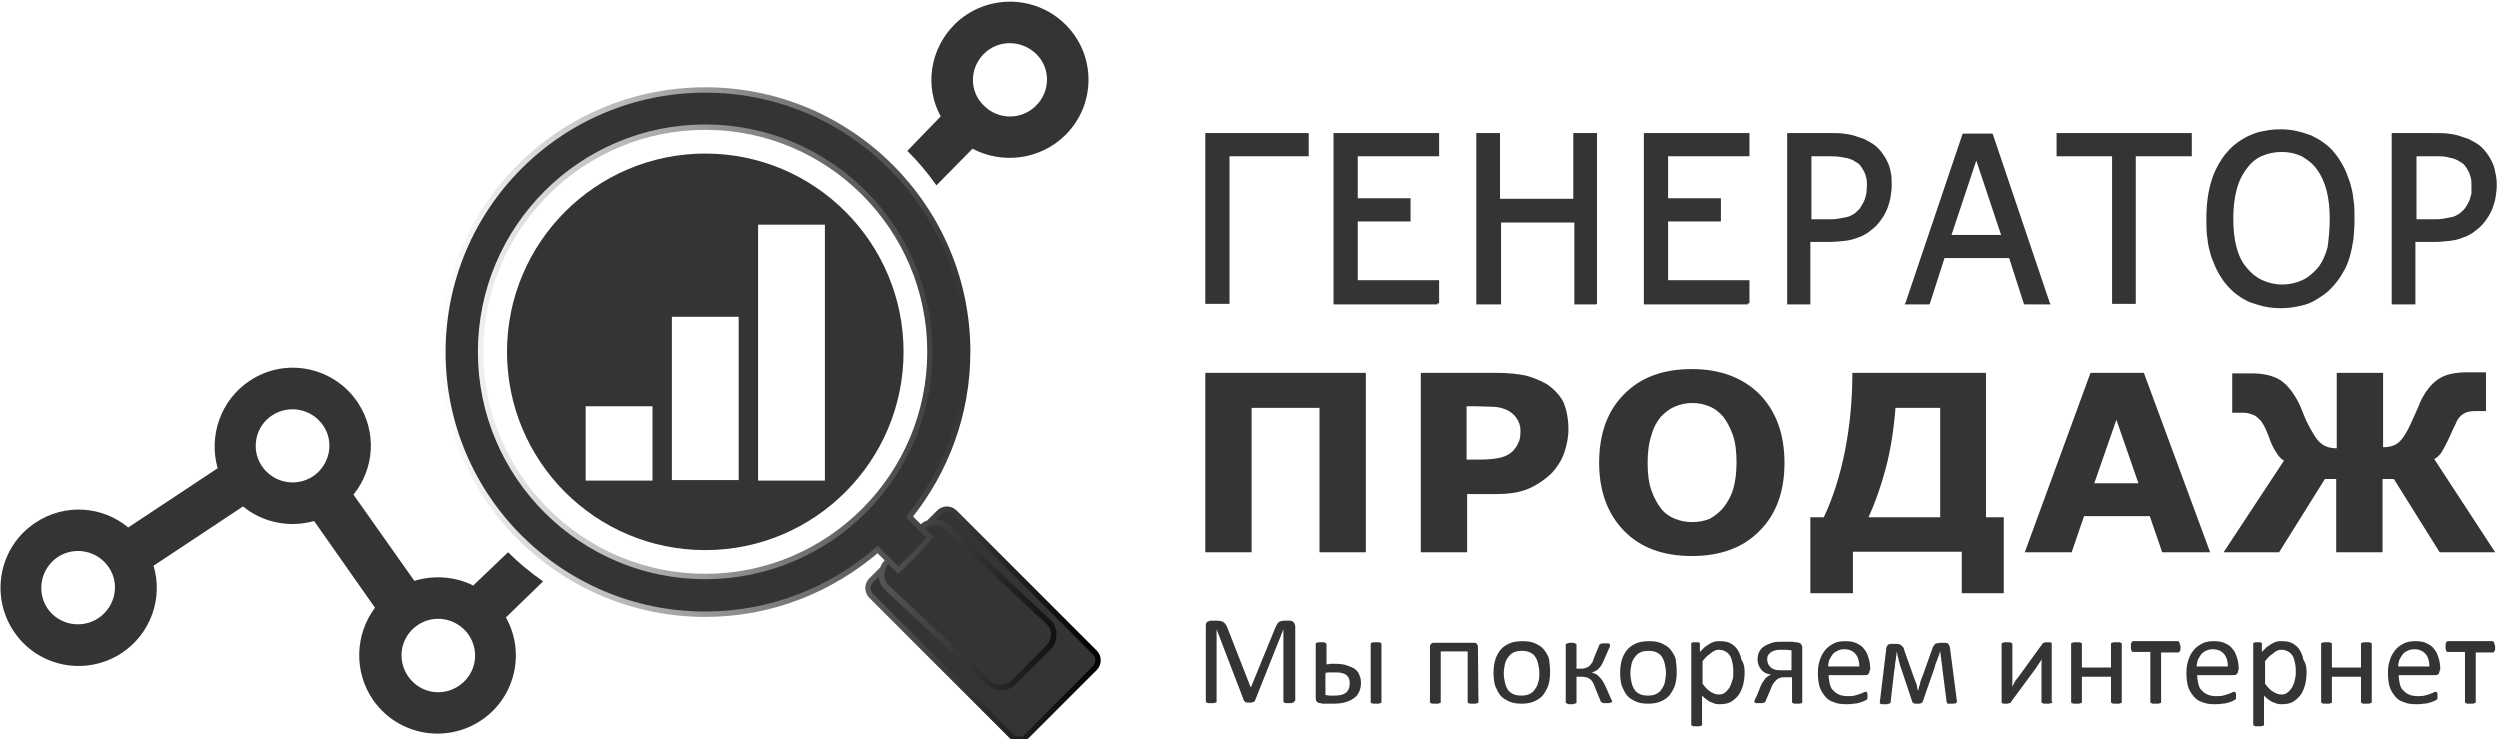
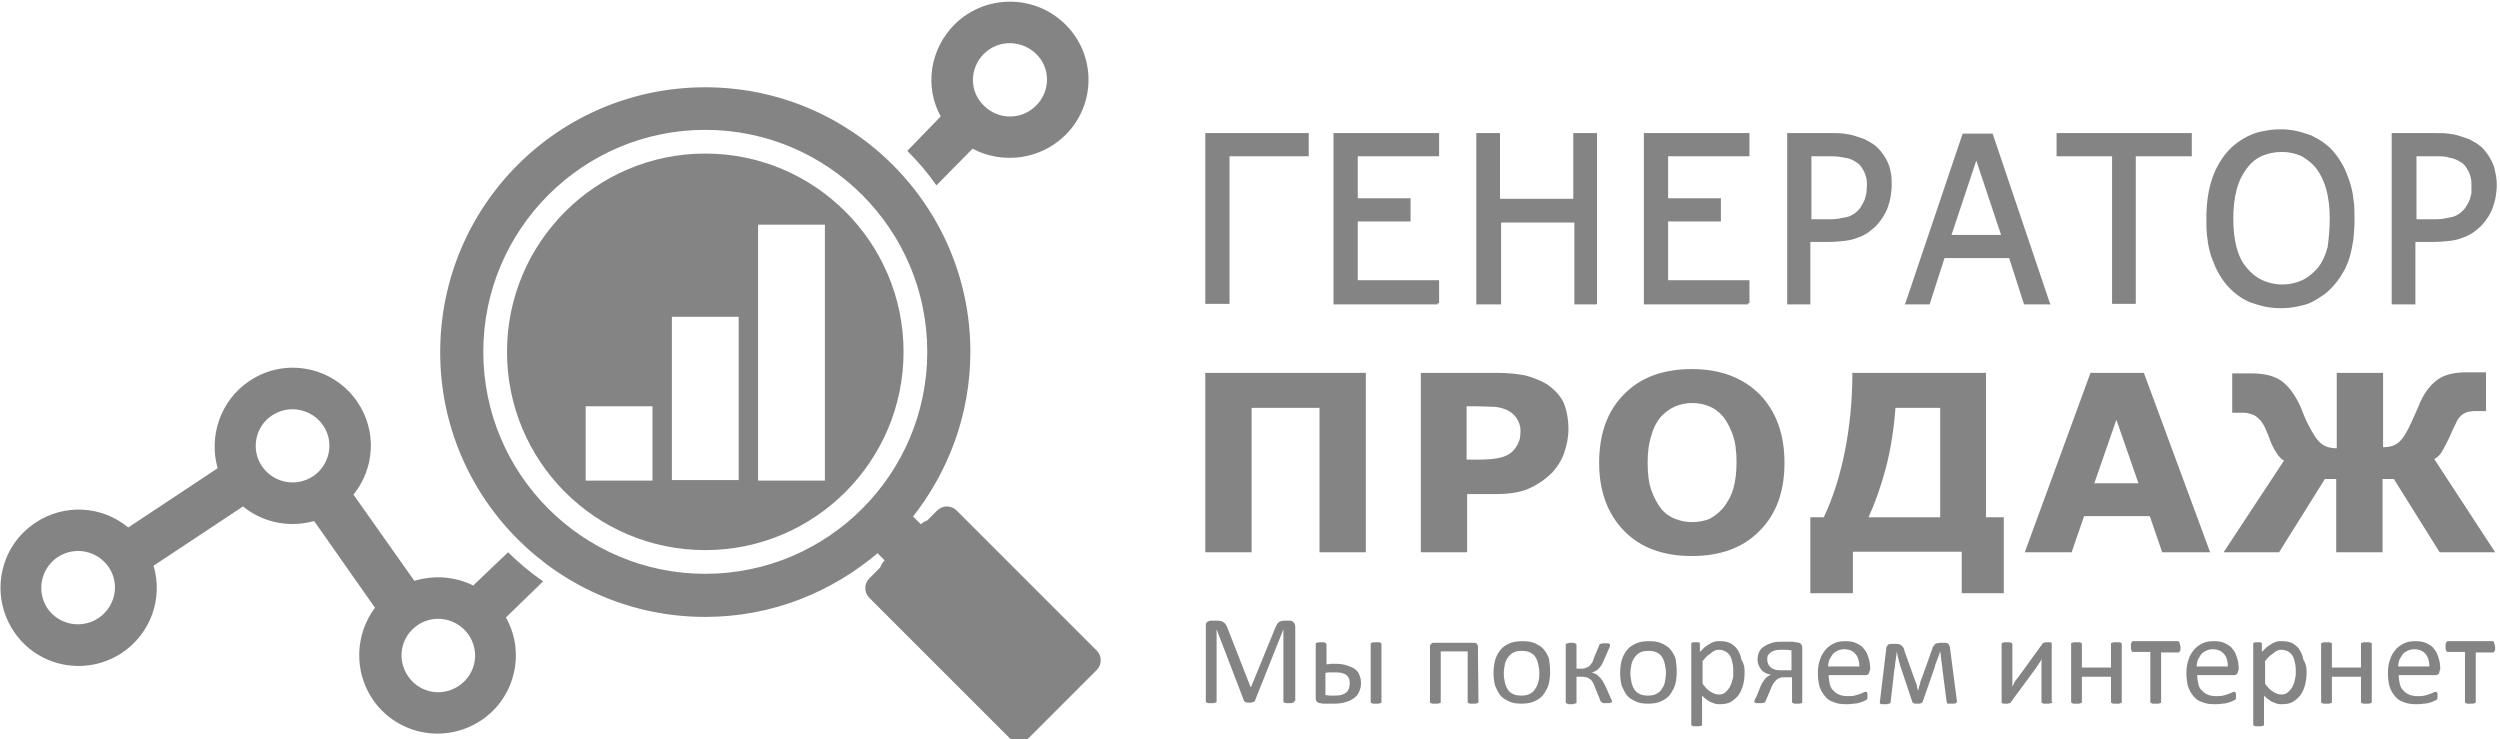
<svg xmlns="http://www.w3.org/2000/svg" version="1.1" id="Layer_1" x="0px" y="0px" viewBox="0 0 464 137" style="enable-background:new 0 0 464 137;" xml:space="preserve">
  <style type="text/css">
- 	.st0{fill:#353434;}
- 	.st1{fill:#353434;stroke:url(#SVGID_1_);stroke-miterlimit:10;}
+ 	.st0{fill:#848484;}
+ 	.st1{fill:#848484;stroke:#848484;stroke-miterlimit:10;}
</style>
  <g>
    <path class="st0" d="M182.6,10c-2.7,2.7-2.7,7,0,9.6c2.7,2.7,7,2.7,9.7,0s2.7-7,0-9.6S185.3,7.3,182.6,10L182.6,10z M177.2,4.5   c5.7-5.6,14.9-5.6,20.6,0.1c5.7,5.7,5.6,14.9-0.1,20.5c-4.7,4.6-11.7,5.4-17.2,2.5l-6.7,6.8c-1.6-2.3-3.4-4.4-5.4-6.4l6.2-6.4   C171.6,16.2,172.5,9.2,177.2,4.5L177.2,4.5z M66.4,74.7c3.6,5.4,3.1,12.3-0.8,17.1l11.3,16c3.7-1.1,7.6-0.8,11,0.9v-0.1l6.4-6.1   c2,2,4.2,3.8,6.5,5.4l-6.9,6.7c3.6,6.4,1.8,14.6-4.3,18.9c-6.6,4.6-15.6,3.1-20.3-3.5c-3.7-5.3-3.4-12.3,0.3-17.2L58.3,96.7   C53.7,98,48.8,97,45.1,94l0,0l0,0l-16.6,11c1.8,6-0.5,12.6-5.9,16.2c-6.7,4.4-15.7,2.6-20.1-4.1S-0.1,101.4,6.6,97   c5.4-3.6,12.4-3.1,17.2,0.9l16.6-11c-1.7-5.9,0.5-12.6,5.9-16.2C53,66.2,62,68.1,66.4,74.7L66.4,74.7z M18.3,114.7   c3.1-2.1,4-6.3,1.9-9.4s-6.3-4-9.5-1.9c-3.1,2.1-4,6.3-1.9,9.5C10.9,116,15.2,116.8,18.3,114.7L18.3,114.7z M48.6,86.5   c2.1,3.1,6.3,4,9.5,1.9c3.1-2.1,4-6.3,1.9-9.4s-6.3-4-9.5-1.9C47.4,79.1,46.5,83.4,48.6,86.5L48.6,86.5z M77.4,116.1   c-3.1,2.2-3.8,6.4-1.6,9.5c2.2,3.1,6.4,3.8,9.5,1.6s3.8-6.4,1.6-9.5C84.7,114.7,80.5,113.9,77.4,116.1L77.4,116.1z" />
-     <linearGradient id="SVGID_1_" gradientUnits="userSpaceOnUse" x1="81.7" y1="76.95" x2="204.3" y2="76.95">
-       <stop offset="0" style="stop-color:#FFFFFF" />
-       <stop offset="1" style="stop-color:#000000" />
-     </linearGradient>
    <path class="st1" d="M172.6,65.3c0-23-18.7-41.7-41.7-41.7S89.2,42.3,89.2,65.3s18.7,41.7,41.7,41.7S172.6,88.3,172.6,65.3   L172.6,65.3z M130.9,16.7c26.9,0,48.7,21.8,48.7,48.6c0,11.6-4.1,22.2-10.8,30.6l3.8,3.8c-1.8,2.2-3.8,4.2-5.9,6.1l-3.8-3.8   c-8.6,7.4-19.7,12-32,12c-26.9,0-48.7-21.8-48.7-48.6C82.2,38.4,104,16.7,130.9,16.7L130.9,16.7z M188.1,126.6l6.5-6.5   c1.3-1.3,1.3-3.5,0-4.7l-18.8-17.6c-1.3-1.2-3.4-1.3-4.7,0l-0.2,0.2l1.7,1.7c-1.8,2.2-3.8,4.2-5.9,6.1l-1.8-1.8l-0.3,0.3   c-1.3,1.3-1.3,3.5,0,4.7l18.8,17.6C184.8,127.9,186.8,127.9,188.1,126.6L188.1,126.6z M175.8,97.9l18.8,17.6c1.3,1.2,1.3,3.4,0,4.7   l-6.5,6.5c-1.3,1.3-3.4,1.2-4.7,0l-18.8-17.6c-1-0.9-1.2-2.3-0.8-3.5l-2.1,2.1c-0.8,0.8-0.8,2.1,0,2.9l26,26c0.8,0.8,2.1,0.8,2.9,0   l12.6-12.6c0.8-0.8,0.8-2.1,0-2.9l-26-26c-0.8-0.8-2.1-0.8-2.9,0l-2.1,2.1C173.4,96.7,174.8,96.9,175.8,97.9L175.8,97.9z" />
    <path class="st0" d="M130.9,102.1c20.3,0,36.8-16.5,36.8-36.8s-16.5-36.8-36.8-36.8S94.1,45,94.1,65.3S110.5,102.1,130.9,102.1   L130.9,102.1z M124.7,58.8h12.4v30.3h-12.4L124.7,58.8L124.7,58.8z M140.7,41.7h12.4v47.5h-12.4V41.7L140.7,41.7z M108.7,75.4h12.4   v13.8h-12.4V75.4L108.7,75.4z" />
    <path class="st0" d="M240.2,130.1c0,0.1,0,0.1,0,0.2c0,0-0.1,0.1-0.2,0.1c-0.1,0-0.2,0.1-0.3,0.1s-0.3,0-0.5,0s-0.3,0-0.5,0   c-0.1,0-0.2,0-0.3-0.1c-0.1,0-0.1-0.1-0.2-0.1c0,0,0-0.1,0-0.2v-13.3l0,0l-5.3,13.3c0,0.1-0.1,0.1-0.1,0.1s-0.1,0.1-0.2,0.1   c-0.1,0-0.2,0-0.3,0.1c-0.1,0-0.2,0-0.4,0s-0.3,0-0.4,0c-0.1,0-0.2,0-0.3-0.1c-0.1,0-0.1-0.1-0.2-0.1l-0.1-0.1l-5.1-13.3l0,0v13.3   c0,0.1,0,0.1,0,0.2c0,0-0.1,0.1-0.2,0.1c-0.1,0-0.2,0.1-0.3,0.1s-0.3,0-0.5,0s-0.4,0-0.5,0s-0.2,0-0.3-0.1c-0.1,0-0.1-0.1-0.2-0.1   c0,0,0-0.1,0-0.2v-14c0-0.3,0.1-0.6,0.3-0.7s0.4-0.2,0.6-0.2h1.2c0.3,0,0.5,0,0.7,0.1c0.2,0,0.4,0.1,0.5,0.2s0.3,0.2,0.4,0.4   c0.1,0.2,0.2,0.3,0.3,0.6l4.3,11h0.1l4.5-11c0.1-0.2,0.2-0.4,0.3-0.6s0.2-0.3,0.3-0.4s0.3-0.2,0.4-0.2c0.2,0,0.3-0.1,0.5-0.1h1.3   c0.1,0,0.2,0,0.3,0.1c0.1,0,0.2,0.1,0.3,0.2s0.1,0.2,0.2,0.3c0,0.1,0.1,0.3,0.1,0.4v13.9H240.2z M256.4,130.2c0,0.1,0,0.1,0,0.2   c0,0-0.1,0.1-0.2,0.1s-0.2,0.1-0.3,0.1s-0.3,0-0.5,0s-0.3,0-0.5,0c-0.1,0-0.2,0-0.3-0.1c-0.1,0-0.1-0.1-0.2-0.1c0,0,0-0.1,0-0.2   v-10.6c0-0.1,0-0.1,0-0.2c0,0,0.1-0.1,0.2-0.1c0.1,0,0.2-0.1,0.3-0.1s0.3,0,0.5,0s0.4,0,0.5,0s0.2,0,0.3,0.1c0.1,0,0.1,0.1,0.2,0.1   c0,0,0,0.1,0,0.2V130.2L256.4,130.2z M246,123.3c0.3,0,0.6,0,0.9-0.1c0.3,0,0.6,0,1,0c0.8,0,1.5,0.1,2.1,0.3   c0.6,0.2,1.1,0.4,1.5,0.7c0.4,0.3,0.7,0.7,0.8,1.1c0.2,0.4,0.3,0.9,0.3,1.5c0,0.5-0.1,1-0.3,1.5s-0.5,0.9-0.9,1.2s-0.9,0.6-1.6,0.8   c-0.6,0.2-1.4,0.3-2.3,0.3c-0.2,0-0.4,0-0.6,0c-0.2,0-0.4,0-0.6,0c-0.2,0-0.4,0-0.6,0c-0.2,0-0.4,0-0.6-0.1c-0.3,0-0.6-0.1-0.7-0.3   c-0.2-0.2-0.2-0.4-0.2-0.8v-9.8c0-0.1,0-0.1,0-0.2c0,0,0.1-0.1,0.2-0.1c0.1,0,0.2-0.1,0.3-0.1s0.3,0,0.5,0c0.4,0,0.6,0,0.8,0.1   c0.1,0.1,0.2,0.2,0.2,0.3v3.7C246.2,123.3,246,123.3,246,123.3z M250.5,126.9c0-0.3,0-0.6-0.1-0.9s-0.3-0.5-0.5-0.7   s-0.5-0.3-0.9-0.4s-0.8-0.1-1.3-0.1c-0.3,0-0.6,0-0.9,0c-0.3,0-0.5,0-0.8,0.1v4.1c0.3,0,0.5,0.1,0.8,0.1s0.6,0,1,0   c1,0,1.6-0.2,2.1-0.6C250.3,128.1,250.5,127.6,250.5,126.9L250.5,126.9z M274.4,130.2c0,0.1,0,0.1,0,0.2c0,0-0.1,0.1-0.2,0.1   s-0.2,0.1-0.3,0.1c-0.1,0-0.3,0-0.5,0s-0.4,0-0.5,0s-0.2,0-0.3-0.1c-0.1,0-0.1-0.1-0.2-0.1c0,0,0-0.1,0-0.2v-9.3h-5v9.3   c0,0.1,0,0.1,0,0.2c0,0-0.1,0.1-0.2,0.1s-0.2,0.1-0.3,0.1c-0.1,0-0.3,0-0.5,0s-0.3,0-0.5,0c-0.1,0-0.2,0-0.3-0.1   c-0.1,0-0.1-0.1-0.2-0.1c0,0,0-0.1,0-0.2V120c0-0.2,0.1-0.4,0.2-0.5s0.3-0.2,0.4-0.2h7.7c0.2,0,0.3,0.1,0.4,0.2s0.2,0.3,0.2,0.5   L274.4,130.2L274.4,130.2z M287.7,124.7c0,0.9-0.1,1.7-0.3,2.4c-0.2,0.7-0.6,1.3-1,1.9c-0.4,0.5-1,0.9-1.7,1.2s-1.5,0.4-2.3,0.4   c-0.9,0-1.6-0.1-2.3-0.4c-0.6-0.3-1.2-0.6-1.6-1.1s-0.7-1.1-1-1.8c-0.2-0.7-0.3-1.5-0.3-2.4s0.1-1.7,0.3-2.4c0.2-0.7,0.6-1.4,1-1.9   s1-0.9,1.7-1.2c0.7-0.3,1.5-0.4,2.4-0.4s1.6,0.1,2.3,0.4c0.6,0.3,1.2,0.6,1.6,1.1s0.8,1.1,1,1.8   C287.6,123.1,287.7,123.8,287.7,124.7L287.7,124.7z M285.7,124.9c0-0.6-0.1-1.1-0.2-1.6s-0.3-1-0.5-1.3c-0.2-0.4-0.6-0.7-1-0.9   c-0.4-0.2-0.9-0.3-1.6-0.3c-0.6,0-1.1,0.1-1.5,0.3c-0.4,0.2-0.7,0.5-1,0.9s-0.5,0.8-0.6,1.3s-0.2,1.1-0.2,1.7s0.1,1.1,0.2,1.6   s0.3,1,0.5,1.3c0.2,0.4,0.6,0.7,1,0.9s0.9,0.3,1.6,0.3c0.6,0,1.1-0.1,1.5-0.3s0.8-0.5,1-0.9c0.3-0.4,0.5-0.8,0.6-1.3   C285.7,126,285.7,125.5,285.7,124.9L285.7,124.9z M299.2,130.2v0.1c0,0-0.1,0.1-0.2,0.1s-0.2,0-0.3,0.1c-0.1,0-0.3,0-0.5,0   s-0.4,0-0.5,0s-0.2,0-0.3-0.1c-0.1,0-0.1-0.1-0.2-0.1l-0.1-0.1l-1.1-2.7c-0.1-0.4-0.3-0.7-0.4-0.9c-0.2-0.3-0.3-0.5-0.6-0.6   c-0.2-0.2-0.4-0.3-0.7-0.3c-0.3-0.1-0.6-0.1-0.9-0.1h-0.8v4.8c0,0,0,0.1-0.1,0.1c0,0-0.1,0.1-0.2,0.1s-0.2,0-0.3,0.1   c-0.1,0-0.3,0-0.4,0c-0.2,0-0.3,0-0.4,0s-0.2,0-0.3-0.1c-0.1,0-0.1-0.1-0.2-0.1l-0.1-0.1v-10.8c0,0,0-0.1,0.1-0.1   c0,0,0.1-0.1,0.2-0.1s0.2,0,0.3-0.1c0.1,0,0.3,0,0.4,0c0.2,0,0.3,0,0.4,0s0.2,0,0.3,0.1c0.1,0,0.1,0.1,0.2,0.1l0.1,0.1v4.5h0.8   c0.3,0,0.6,0,0.8-0.1c0.2-0.1,0.5-0.2,0.7-0.3c0.2-0.2,0.4-0.4,0.5-0.6c0.2-0.2,0.3-0.5,0.4-0.9l1-2.4c0-0.1,0-0.1,0.1-0.2   c0,0,0.1-0.1,0.2-0.1s0.2-0.1,0.3-0.1c0.1,0,0.3,0,0.5,0s0.3,0,0.5,0c0.1,0,0.2,0,0.3,0.1c0.1,0,0.1,0.1,0.1,0.1v0.1   c0,0.1,0,0.1,0,0.2s0,0.2-0.1,0.3l-1,2.3c-0.2,0.4-0.3,0.7-0.5,1s-0.4,0.5-0.6,0.7s-0.4,0.3-0.6,0.4s-0.4,0.2-0.6,0.2l0,0   c0.3,0.1,0.5,0.2,0.8,0.3c0.2,0.1,0.4,0.3,0.6,0.5s0.4,0.4,0.6,0.7c0.2,0.3,0.3,0.6,0.5,0.9l1.2,2.7c0,0.1,0.1,0.1,0.1,0.2   L299.2,130.2C299.2,130.1,299.2,130.1,299.2,130.2L299.2,130.2L299.2,130.2z M311.2,124.7c0,0.9-0.1,1.7-0.3,2.4   c-0.2,0.7-0.6,1.3-1,1.9c-0.4,0.5-1,0.9-1.7,1.2s-1.5,0.4-2.3,0.4c-0.9,0-1.6-0.1-2.3-0.4c-0.6-0.3-1.2-0.6-1.6-1.1s-0.7-1.1-1-1.8   c-0.2-0.7-0.3-1.5-0.3-2.4s0.1-1.7,0.3-2.4c0.2-0.7,0.6-1.4,1-1.9s1-0.9,1.7-1.2c0.7-0.3,1.5-0.4,2.4-0.4s1.6,0.1,2.3,0.4   c0.6,0.3,1.2,0.6,1.6,1.1s0.8,1.1,1,1.8C311.1,123.1,311.2,123.8,311.2,124.7L311.2,124.7z M309.2,124.9c0-0.6-0.1-1.1-0.2-1.6   s-0.3-1-0.5-1.3c-0.2-0.4-0.6-0.7-1-0.9c-0.4-0.2-0.9-0.3-1.6-0.3c-0.6,0-1.1,0.1-1.5,0.3c-0.4,0.2-0.7,0.5-1,0.9s-0.5,0.8-0.6,1.3   s-0.2,1.1-0.2,1.7s0.1,1.1,0.2,1.6s0.3,1,0.5,1.3c0.2,0.4,0.6,0.7,1,0.9s0.9,0.3,1.6,0.3c0.6,0,1.1-0.1,1.5-0.3s0.8-0.5,1-0.9   c0.3-0.4,0.5-0.8,0.6-1.3C309.1,126,309.2,125.5,309.2,124.9L309.2,124.9z M323.8,124.7c0,0.9-0.1,1.8-0.3,2.5   c-0.2,0.7-0.5,1.4-0.9,1.9s-0.9,0.9-1.4,1.2c-0.6,0.3-1.2,0.4-2,0.4c-0.3,0-0.6,0-0.9-0.1s-0.5-0.2-0.8-0.3s-0.5-0.3-0.8-0.5   s-0.5-0.4-0.8-0.7v5.3c0,0.1,0,0.1,0,0.2c0,0-0.1,0.1-0.2,0.1s-0.2,0.1-0.3,0.1c-0.1,0-0.3,0-0.5,0s-0.3,0-0.5,0   c-0.1,0-0.2,0-0.3-0.1c-0.1,0-0.1-0.1-0.2-0.1c0,0,0-0.1,0-0.2v-14.8c0-0.1,0-0.1,0-0.2l0.1-0.1c0.1,0,0.2-0.1,0.3-0.1   c0.1,0,0.2,0,0.4,0c0.2,0,0.3,0,0.4,0s0.2,0,0.3,0.1c0.1,0,0.1,0.1,0.1,0.1s0,0.1,0,0.2v1.4c0.3-0.3,0.6-0.6,0.9-0.9   c0.3-0.2,0.6-0.4,0.9-0.6s0.6-0.3,0.9-0.4s0.6-0.1,1-0.1c0.8,0,1.4,0.1,2,0.4c0.5,0.3,1,0.7,1.3,1.2s0.6,1.1,0.7,1.8   C323.7,123.2,323.8,123.9,323.8,124.7L323.8,124.7z M321.7,124.9c0-0.5,0-1.1-0.1-1.6s-0.2-1-0.4-1.4c-0.2-0.4-0.5-0.7-0.8-0.9   c-0.3-0.2-0.8-0.4-1.3-0.4c-0.3,0-0.5,0-0.7,0.1s-0.5,0.2-0.7,0.4c-0.2,0.2-0.5,0.4-0.8,0.6c-0.3,0.3-0.6,0.6-0.9,1v4.2   c0.5,0.7,1,1.2,1.5,1.5s1,0.5,1.5,0.5s0.9-0.1,1.2-0.4c0.3-0.2,0.6-0.6,0.8-0.9c0.2-0.4,0.4-0.8,0.5-1.3   C321.7,125.9,321.7,125.4,321.7,124.9L321.7,124.9z M334.5,130.2c0,0.1,0,0.1,0,0.2l-0.1,0.1c-0.1,0-0.2,0-0.3,0.1   c-0.1,0-0.3,0-0.5,0s-0.3,0-0.5,0c-0.1,0-0.2,0-0.3-0.1c-0.1,0-0.1-0.1-0.2-0.1c0,0,0-0.1,0-0.2v-4.5h-1.1c-0.5,0-0.9,0-1.1,0.1   c-0.3,0.1-0.5,0.2-0.7,0.4c-0.2,0.2-0.4,0.4-0.6,0.7c-0.2,0.3-0.3,0.6-0.5,1.1l-0.9,2.1c0,0.1-0.1,0.2-0.1,0.2   c0,0.1-0.1,0.1-0.2,0.1s-0.2,0.1-0.3,0.1c-0.1,0-0.3,0-0.5,0c-0.1,0-0.3,0-0.4,0s-0.2,0-0.3,0c-0.1,0-0.1-0.1-0.2-0.1   c0,0-0.1-0.1-0.1-0.2c0-0.1,0-0.1,0.1-0.3c0-0.1,0.1-0.3,0.3-0.6l0.8-2c0.2-0.5,0.5-0.9,0.8-1.3s0.7-0.6,1.1-0.8   c-0.8-0.1-1.4-0.4-1.8-0.9s-0.7-1.1-0.7-1.9c0-0.5,0.1-1,0.3-1.4c0.2-0.4,0.5-0.8,0.9-1c0.4-0.3,0.9-0.5,1.5-0.7s1.3-0.2,2.1-0.2   c0.2,0,0.4,0,0.6,0s0.5,0,0.8,0s0.5,0,0.8,0.1c0.2,0,0.5,0,0.6,0.1c0.2,0,0.4,0.1,0.5,0.3c0.1,0.1,0.2,0.3,0.2,0.5L334.5,130.2   L334.5,130.2z M332.5,120.7c-0.3,0-0.6-0.1-0.9-0.1s-0.6,0-0.8,0c-0.5,0-1,0-1.3,0.1c-0.4,0.1-0.6,0.2-0.9,0.4   c-0.2,0.2-0.4,0.4-0.5,0.6s-0.1,0.5-0.1,0.8s0.1,0.5,0.2,0.8c0.1,0.2,0.3,0.4,0.5,0.6s0.5,0.3,0.8,0.4s0.8,0.1,1.4,0.1h1.6   L332.5,120.7L332.5,120.7z M347,124.4c0,0.3-0.1,0.5-0.2,0.7c-0.2,0.1-0.3,0.2-0.5,0.2h-6.9c0,0.6,0.1,1.1,0.2,1.6s0.3,0.9,0.6,1.2   c0.3,0.3,0.6,0.6,1.1,0.8c0.4,0.2,1,0.3,1.6,0.3c0.5,0,0.9,0,1.3-0.1s0.7-0.2,1-0.3s0.5-0.2,0.7-0.3s0.3-0.1,0.4-0.1s0.1,0,0.1,0   l0.1,0.1c0,0.1,0,0.1,0.1,0.2c0,0.1,0,0.2,0,0.4c0,0.1,0,0.2,0,0.3s0,0.1,0,0.2c0,0.1,0,0.1-0.1,0.2l-0.1,0.1c0,0-0.2,0.1-0.4,0.2   c-0.2,0.1-0.5,0.2-0.8,0.3s-0.7,0.2-1.2,0.2c-0.4,0.1-0.9,0.1-1.4,0.1c-0.9,0-1.6-0.1-2.3-0.4c-0.7-0.2-1.2-0.6-1.6-1.1   s-0.8-1.1-1-1.8s-0.3-1.6-0.3-2.5s0.1-1.7,0.4-2.5c0.2-0.7,0.6-1.3,1-1.8s1-0.9,1.6-1.2c0.6-0.3,1.3-0.4,2.1-0.4   c0.8,0,1.5,0.1,2.1,0.4s1.1,0.6,1.4,1.1c0.4,0.4,0.6,1,0.8,1.6c0.2,0.6,0.3,1.3,0.3,1.9v0.4L347,124.4L347,124.4z M345.1,123.8   c0-1-0.2-1.8-0.7-2.4s-1.2-0.9-2.1-0.9c-0.5,0-0.9,0.1-1.3,0.3c-0.4,0.2-0.7,0.4-0.9,0.7c-0.2,0.3-0.4,0.6-0.6,1   c-0.1,0.4-0.2,0.8-0.2,1.2h5.8L345.1,123.8L345.1,123.8z M363.2,130.1c0,0.2,0,0.3-0.2,0.4c-0.1,0.1-0.4,0.1-0.7,0.1   c-0.2,0-0.4,0-0.5,0s-0.2,0-0.3,0c-0.1,0-0.1-0.1-0.1-0.1s0-0.1-0.1-0.2l-0.8-6.2c0-0.2,0-0.5-0.1-0.7c0-0.2,0-0.5-0.1-0.8   c0-0.3,0-0.5-0.1-0.8c0-0.3,0-0.5-0.1-0.7v-0.3c-0.1,0.2-0.1,0.5-0.2,0.7c-0.1,0.3-0.2,0.5-0.3,0.8c-0.1,0.3-0.2,0.5-0.3,0.8   c-0.1,0.3-0.2,0.5-0.2,0.7l-2.2,6.3c0,0.1-0.1,0.2-0.1,0.2c0,0.1-0.1,0.1-0.2,0.2c-0.1,0-0.2,0.1-0.3,0.1c-0.1,0-0.3,0-0.4,0   c-0.2,0-0.3,0-0.4,0s-0.2,0-0.3-0.1c-0.1,0-0.1-0.1-0.2-0.1c0-0.1-0.1-0.1-0.1-0.2l-2.1-6.3c-0.1-0.2-0.2-0.5-0.2-0.7   c-0.1-0.3-0.2-0.5-0.2-0.8c-0.1-0.3-0.2-0.5-0.2-0.8c-0.1-0.3-0.1-0.5-0.2-0.7v0.3c0,0.2,0,0.5-0.1,0.7c0,0.3,0,0.5-0.1,0.8   c0,0.3-0.1,0.5-0.1,0.8s0,0.5-0.1,0.7l-0.7,6.1c0,0.1,0,0.2-0.1,0.2c0,0.1-0.1,0.1-0.2,0.1s-0.2,0-0.3,0.1c-0.1,0-0.3,0-0.5,0   s-0.4,0-0.5,0s-0.2,0-0.3-0.1c-0.1,0-0.1-0.1-0.1-0.1c0-0.1,0-0.1,0-0.2l1.2-10c0-0.2,0.1-0.4,0.3-0.6c0.1-0.1,0.3-0.2,0.6-0.2h0.9   c0.2,0,0.4,0,0.6,0.1c0.2,0,0.3,0.1,0.4,0.2s0.2,0.2,0.3,0.3c0.1,0.1,0.2,0.3,0.2,0.5l1.6,4.5c0.1,0.3,0.2,0.6,0.3,0.8   c0.1,0.3,0.2,0.6,0.3,0.8c0.1,0.3,0.2,0.5,0.2,0.8c0.1,0.3,0.1,0.5,0.2,0.7l0,0c0.1-0.2,0.1-0.5,0.2-0.8s0.2-0.5,0.2-0.8   c0.1-0.3,0.2-0.6,0.3-0.8c0.1-0.3,0.2-0.5,0.3-0.8l1.6-4.5c0.1-0.2,0.1-0.4,0.2-0.5s0.2-0.3,0.3-0.4c0.1-0.1,0.2-0.2,0.4-0.2   c0.2,0,0.3-0.1,0.6-0.1h0.9c0.3,0,0.5,0.1,0.6,0.2s0.2,0.3,0.3,0.6L363.2,130.1L363.2,130.1z M380.9,130.2c0,0.1,0,0.1,0,0.2   c0,0-0.1,0.1-0.2,0.1s-0.2,0-0.3,0.1c-0.1,0-0.3,0-0.5,0s-0.3,0-0.5,0c-0.1,0-0.2,0-0.3-0.1c-0.1,0-0.1-0.1-0.2-0.1   c0,0,0-0.1,0-0.2v-6.1c0-0.3,0-0.6,0-0.9s0-0.6,0.1-0.9c-0.2,0.3-0.4,0.6-0.6,0.9s-0.4,0.6-0.6,0.9l-4.5,6.1   c-0.1,0.1-0.1,0.1-0.1,0.2c0,0-0.1,0.1-0.2,0.1s-0.2,0-0.3,0.1c-0.1,0-0.2,0-0.4,0c-0.2,0-0.3,0-0.4,0s-0.2,0-0.3-0.1   c-0.1,0-0.1-0.1-0.1-0.1s0-0.1,0-0.2v-10.6c0-0.1,0-0.1,0-0.2c0,0,0.1-0.1,0.2-0.1s0.2-0.1,0.3-0.1c0.1,0,0.3,0,0.5,0   c0.4,0,0.6,0,0.8,0.1c0.1,0.1,0.2,0.1,0.2,0.3v6.1c0,0.3,0,0.6,0,0.9s0,0.6-0.1,0.9c0.2-0.3,0.4-0.6,0.5-0.9   c0.2-0.3,0.4-0.6,0.6-0.8l4.5-6.2c0-0.1,0.1-0.1,0.1-0.2c0.1,0,0.1-0.1,0.2-0.1s0.2,0,0.3-0.1c0.1,0,0.2,0,0.4,0c0.2,0,0.3,0,0.4,0   s0.2,0,0.3,0.1c0.1,0,0.1,0.1,0.1,0.1s0,0.1,0,0.2v10.6L380.9,130.2L380.9,130.2z M393.8,130.2c0,0.1,0,0.1,0,0.2   c0,0-0.1,0.1-0.2,0.1s-0.2,0.1-0.3,0.1c-0.1,0-0.3,0-0.5,0s-0.4,0-0.5,0s-0.2,0-0.3-0.1c-0.1,0-0.1-0.1-0.2-0.1c0,0,0-0.1,0-0.2   v-4.6h-5.4v4.6c0,0.1,0,0.1,0,0.2c0,0-0.1,0.1-0.2,0.1s-0.2,0.1-0.3,0.1c-0.1,0-0.3,0-0.5,0s-0.3,0-0.5,0c-0.1,0-0.2,0-0.3-0.1   c-0.1,0-0.1-0.1-0.2-0.1c0,0,0-0.1,0-0.2v-10.6c0-0.1,0-0.1,0-0.2c0,0,0.1-0.1,0.2-0.1s0.2-0.1,0.3-0.1c0.1,0,0.3,0,0.5,0   s0.4,0,0.5,0s0.2,0,0.3,0.1c0.1,0,0.1,0.1,0.2,0.1c0,0,0,0.1,0,0.2v4.3h5.4v-4.3c0-0.1,0-0.1,0-0.2c0,0,0.1-0.1,0.2-0.1   s0.2-0.1,0.3-0.1c0.1,0,0.3,0,0.5,0s0.3,0,0.5,0c0.1,0,0.2,0,0.3,0.1c0.1,0,0.1,0.1,0.2,0.1c0,0,0,0.1,0,0.2V130.2L393.8,130.2z" />
    <path class="st0" d="M404.7,120.1c0,0.2,0,0.3,0,0.4s0,0.2-0.1,0.3c0,0.1-0.1,0.1-0.1,0.2c0,0-0.1,0.1-0.2,0.1h-3.2v9.1   c0,0.1,0,0.1,0,0.2c0,0-0.1,0.1-0.2,0.1s-0.2,0.1-0.3,0.1c-0.1,0-0.3,0-0.5,0s-0.3,0-0.5,0c-0.1,0-0.2,0-0.3-0.1   c-0.1,0-0.1-0.1-0.2-0.1c0,0,0-0.1,0-0.2V121h-3.2c-0.1,0-0.1,0-0.2-0.1c-0.1,0-0.1-0.1-0.1-0.2s-0.1-0.2-0.1-0.3   c0-0.1,0-0.2,0-0.4c0-0.1,0-0.3,0-0.4s0-0.2,0.1-0.3c0-0.1,0.1-0.1,0.1-0.2c0,0,0.1-0.1,0.2-0.1h8.3c0.1,0,0.1,0,0.2,0.1   c0.1,0,0.1,0.1,0.1,0.2s0.1,0.2,0.1,0.3C404.7,119.9,404.7,120,404.7,120.1L404.7,120.1z M415.4,124.4c0,0.3-0.1,0.5-0.2,0.7   c-0.2,0.1-0.3,0.2-0.5,0.2h-6.9c0,0.6,0.1,1.1,0.2,1.6s0.3,0.9,0.6,1.2c0.3,0.3,0.6,0.6,1.1,0.8c0.4,0.2,1,0.3,1.6,0.3   c0.5,0,0.9,0,1.3-0.1s0.7-0.2,1-0.3s0.5-0.2,0.7-0.3s0.3-0.1,0.4-0.1s0.1,0,0.1,0l0.1,0.1c0,0.1,0,0.1,0.1,0.2c0,0.1,0,0.2,0,0.4   c0,0.1,0,0.2,0,0.3s0,0.1,0,0.2c0,0.1,0,0.1-0.1,0.2l-0.1,0.1c0,0-0.2,0.1-0.4,0.2c-0.2,0.1-0.5,0.2-0.8,0.3s-0.7,0.2-1.2,0.2   c-0.4,0.1-0.9,0.1-1.4,0.1c-0.9,0-1.6-0.1-2.3-0.4c-0.7-0.2-1.2-0.6-1.6-1.1s-0.8-1.1-1-1.8s-0.3-1.6-0.3-2.5s0.1-1.7,0.4-2.5   c0.2-0.7,0.6-1.3,1-1.8s1-0.9,1.6-1.2c0.6-0.3,1.3-0.4,2.1-0.4c0.8,0,1.5,0.1,2.1,0.4s1.1,0.6,1.4,1.1c0.4,0.4,0.6,1,0.8,1.6   c0.2,0.6,0.3,1.3,0.3,1.9v0.4L415.4,124.4L415.4,124.4z M413.5,123.8c0-1-0.2-1.8-0.7-2.4s-1.2-0.9-2.1-0.9c-0.5,0-0.9,0.1-1.3,0.3   c-0.4,0.2-0.7,0.4-0.9,0.7c-0.2,0.3-0.4,0.6-0.6,1c-0.1,0.4-0.2,0.8-0.2,1.2h5.8L413.5,123.8L413.5,123.8z M428.1,124.7   c0,0.9-0.1,1.8-0.3,2.5c-0.2,0.7-0.5,1.4-0.9,1.9s-0.9,0.9-1.4,1.2c-0.6,0.3-1.2,0.4-2,0.4c-0.3,0-0.6,0-0.9-0.1s-0.5-0.2-0.8-0.3   s-0.5-0.3-0.8-0.5s-0.5-0.4-0.8-0.7v5.3c0,0.1,0,0.1,0,0.2c0,0-0.1,0.1-0.2,0.1s-0.2,0.1-0.3,0.1c-0.1,0-0.3,0-0.5,0s-0.3,0-0.5,0   c-0.1,0-0.2,0-0.3-0.1c-0.1,0-0.1-0.1-0.2-0.1c0,0,0-0.1,0-0.2v-14.8c0-0.1,0-0.1,0-0.2l0.1-0.1c0.1,0,0.2-0.1,0.3-0.1   c0.1,0,0.2,0,0.4,0c0.2,0,0.3,0,0.4,0s0.2,0,0.3,0.1c0.1,0,0.1,0.1,0.1,0.1s0,0.1,0,0.2v1.4c0.3-0.3,0.6-0.6,0.9-0.9   c0.3-0.2,0.6-0.4,0.9-0.6s0.6-0.3,0.9-0.4s0.6-0.1,1-0.1c0.8,0,1.4,0.1,2,0.4c0.5,0.3,1,0.7,1.3,1.2s0.6,1.1,0.7,1.8   C428,123.2,428.1,123.9,428.1,124.7L428.1,124.7z M426.1,124.9c0-0.5,0-1.1-0.1-1.6s-0.2-1-0.4-1.4c-0.2-0.4-0.5-0.7-0.8-0.9   c-0.3-0.2-0.8-0.4-1.3-0.4c-0.3,0-0.5,0-0.7,0.1s-0.5,0.2-0.7,0.4c-0.2,0.2-0.5,0.4-0.8,0.6c-0.3,0.3-0.6,0.6-0.9,1v4.2   c0.5,0.7,1,1.2,1.5,1.5s1,0.5,1.5,0.5s0.9-0.1,1.2-0.4c0.3-0.2,0.6-0.6,0.8-0.9c0.2-0.4,0.4-0.8,0.5-1.3   C426,125.9,426.1,125.4,426.1,124.9L426.1,124.9z M440.2,130.2c0,0.1,0,0.1,0,0.2c0,0-0.1,0.1-0.2,0.1s-0.2,0.1-0.3,0.1   c-0.1,0-0.3,0-0.5,0s-0.4,0-0.5,0s-0.2,0-0.3-0.1c-0.1,0-0.1-0.1-0.2-0.1c0,0,0-0.1,0-0.2v-4.6h-5.4v4.6c0,0.1,0,0.1,0,0.2   c0,0-0.1,0.1-0.2,0.1s-0.2,0.1-0.3,0.1c-0.1,0-0.3,0-0.5,0s-0.3,0-0.5,0c-0.1,0-0.2,0-0.3-0.1c-0.1,0-0.1-0.1-0.2-0.1   c0,0,0-0.1,0-0.2v-10.6c0-0.1,0-0.1,0-0.2c0,0,0.1-0.1,0.2-0.1s0.2-0.1,0.3-0.1c0.1,0,0.3,0,0.5,0s0.4,0,0.5,0s0.2,0,0.3,0.1   c0.1,0,0.1,0.1,0.2,0.1c0,0,0,0.1,0,0.2v4.3h5.4v-4.3c0-0.1,0-0.1,0-0.2c0,0,0.1-0.1,0.2-0.1s0.2-0.1,0.3-0.1c0.1,0,0.3,0,0.5,0   s0.3,0,0.5,0c0.1,0,0.2,0,0.3,0.1c0.1,0,0.1,0.1,0.2,0.1c0,0,0,0.1,0,0.2V130.2L440.2,130.2z M452.8,124.4c0,0.3-0.1,0.5-0.2,0.7   c-0.2,0.1-0.3,0.2-0.5,0.2h-6.9c0,0.6,0.1,1.1,0.2,1.6s0.3,0.9,0.6,1.2c0.3,0.3,0.6,0.6,1.1,0.8c0.4,0.2,1,0.3,1.6,0.3   c0.5,0,0.9,0,1.3-0.1s0.7-0.2,1-0.3s0.5-0.2,0.7-0.3s0.3-0.1,0.4-0.1s0.1,0,0.1,0l0.1,0.1c0,0.1,0,0.1,0.1,0.2c0,0.1,0,0.2,0,0.4   c0,0.1,0,0.2,0,0.3s0,0.1,0,0.2c0,0.1,0,0.1-0.1,0.2l-0.1,0.1c0,0-0.2,0.1-0.4,0.2c-0.2,0.1-0.5,0.2-0.8,0.3s-0.7,0.2-1.2,0.2   c-0.4,0.1-0.9,0.1-1.4,0.1c-0.9,0-1.6-0.1-2.3-0.4c-0.7-0.2-1.2-0.6-1.6-1.1s-0.8-1.1-1-1.8s-0.3-1.6-0.3-2.5s0.1-1.7,0.4-2.5   c0.2-0.7,0.6-1.3,1-1.8s1-0.9,1.6-1.2c0.6-0.3,1.3-0.4,2.1-0.4c0.8,0,1.5,0.1,2.1,0.4s1.1,0.6,1.4,1.1c0.4,0.4,0.6,1,0.8,1.6   c0.2,0.6,0.3,1.3,0.3,1.9v0.4L452.8,124.4L452.8,124.4z M450.9,123.8c0-1-0.2-1.8-0.7-2.4s-1.2-0.9-2.1-0.9c-0.5,0-0.9,0.1-1.3,0.3   c-0.4,0.2-0.7,0.4-0.9,0.7c-0.2,0.3-0.4,0.6-0.6,1c-0.1,0.4-0.2,0.8-0.2,1.2h5.8L450.9,123.8L450.9,123.8z M463.1,120.1   c0,0.2,0,0.3,0,0.4s0,0.2-0.1,0.3c0,0.1-0.1,0.1-0.1,0.2c0,0-0.1,0.1-0.2,0.1h-3.2v9.1c0,0.1,0,0.1,0,0.2c0,0-0.1,0.1-0.2,0.1   s-0.2,0.1-0.3,0.1c-0.1,0-0.3,0-0.5,0s-0.3,0-0.5,0c-0.1,0-0.2,0-0.3-0.1c-0.1,0-0.1-0.1-0.2-0.1c0,0,0-0.1,0-0.2V121h-3.2   c-0.1,0-0.1,0-0.2-0.1c-0.1,0-0.1-0.1-0.1-0.2s-0.1-0.2-0.1-0.3c0-0.1,0-0.2,0-0.4c0-0.1,0-0.3,0-0.4s0-0.2,0.1-0.3   c0-0.1,0.1-0.1,0.1-0.2c0,0,0.1-0.1,0.2-0.1h8.3c0.1,0,0.1,0,0.2,0.1c0.1,0,0.1,0.1,0.1,0.2s0.1,0.2,0.1,0.3   C463.1,119.9,463.1,120,463.1,120.1L463.1,120.1z" />
    <path class="st0" d="M242.6,28.7h-14.8v27.5H224V25h18.6V28.7L242.6,28.7z M266.8,56.2h-19V25h19v3.7h-15.1v8.5h9.8v3.7h-9.8v11.6   h15.1L266.8,56.2L266.8,56.2z M296.3,56.2h-3.8V40.9h-14.3v15.3h-3.8V25h3.8v12.2h14.3V25h3.8V56.2L296.3,56.2z M324.4,56.2h-19V25   h19v3.7h-15.1v8.5h9.8v3.7h-9.8v11.6h15.1V56.2L324.4,56.2z M350.8,34.4c0,1.4-0.2,2.7-0.7,3.8c-0.4,1.2-1.1,2.2-1.9,3.1   c-1,1.1-2.2,1.9-3.5,2.4s-3.1,0.8-5.1,0.8h-3.8v11.6H332V25h7.8c1.7,0,3.2,0.2,4.4,0.5c1.2,0.3,2.3,0.8,3.2,1.5   c1.1,0.8,1.9,1.8,2.5,3C350.5,31.1,350.8,32.6,350.8,34.4L350.8,34.4z M346.8,34.5c0-1.1-0.2-2-0.5-2.8s-0.9-1.4-1.6-1.9   c-0.6-0.4-1.3-0.7-2.1-0.9c-0.8-0.2-1.8-0.3-3-0.3h-3.8V41h3.2c1.5,0,2.8-0.2,3.8-0.4c1-0.3,1.8-0.8,2.4-1.4c0.6-0.7,1-1.4,1.3-2.1   C346.7,36.3,346.8,35.4,346.8,34.5L346.8,34.5z M380,56.2h-4.1l-2.8-8.7h-12.5l-2.8,8.7h-3.9L364.4,25h5.1L380,56.2L380,56.2z    M371.9,43.9l-5-15.3l-5.1,15.3H371.9L371.9,43.9z M406.4,28.7h-10.3v27.5h-3.8V28.7H382V25h24.5v3.7H406.4z M433.1,28.6   c1.2,1.4,2.1,3.1,2.7,5.1s0.9,4.3,0.9,6.9c0,2.6-0.3,4.9-1,6.9c-0.6,2-1.5,3.7-2.7,5.1c-1.2,1.4-2.6,2.5-4.2,3.2s-3.5,1.1-5.5,1.1   s-3.9-0.4-5.5-1.1c-1.7-0.7-3.1-1.8-4.2-3.2c-1.2-1.4-2.1-3.1-2.7-5.1s-0.9-4.3-0.9-6.9c0-2.5,0.3-4.8,0.9-6.8s1.5-3.7,2.7-5.2   c1.1-1.4,2.5-2.4,4.2-3.1s3.5-1.1,5.5-1.1c2.1,0,3.9,0.4,5.6,1.1C430.5,26.2,431.9,27.2,433.1,28.6L433.1,28.6z M432.7,40.6   c0-4-0.8-7.1-2.5-9.3s-4-3.3-6.9-3.3s-5.2,1.1-6.9,3.3c-1.7,2.2-2.5,5.3-2.5,9.3c0,4.1,0.9,7.2,2.6,9.4s4,3.2,6.8,3.2   c2.9,0,5.1-1.1,6.8-3.2C431.9,47.8,432.7,44.7,432.7,40.6L432.7,40.6z M463.1,34.4c0,1.4-0.2,2.7-0.7,3.8c-0.4,1.2-1.1,2.2-1.9,3.1   c-1,1.1-2.2,1.9-3.5,2.4s-3.1,0.8-5.1,0.8h-3.8v11.6h-3.8V25h7.8c1.7,0,3.2,0.2,4.4,0.5c1.2,0.3,2.3,0.8,3.2,1.5   c1.1,0.8,1.9,1.8,2.5,3C462.8,31.1,463.1,32.6,463.1,34.4L463.1,34.4z M459.1,34.5c0-1.1-0.2-2-0.5-2.8s-0.9-1.4-1.6-1.9   c-0.6-0.4-1.3-0.7-2.1-0.9c-0.8-0.2-1.8-0.3-3-0.3h-3.8V41h3.2c1.5,0,2.8-0.2,3.8-0.4c1-0.3,1.8-0.8,2.4-1.4c0.6-0.7,1-1.4,1.3-2.1   C458.9,36.3,459.1,35.4,459.1,34.5L459.1,34.5z" />
    <path class="st0" d="M242.6,29h-14.4v27.1v0.3h-0.3H224h-0.3v-0.3V25v-0.3h0.3h18.6h0.3V25v3.7V29H242.6L242.6,29z M227.8,28.4   h14.4v-3h-17.9v30.5h3.2V28.7v-0.3L227.8,28.4L227.8,28.4z M266.8,56.5h-19h-0.3v-0.3V25v-0.3h0.3h19h0.3V25v3.7V29h-0.3H252v7.8   h9.5h0.3v0.3v3.7v0.3h-0.3H252V52h14.8h0.3v0.3V56v0.3h-0.3V56.5z M248.2,55.8h18.3v-3h-14.8h-0.3v-0.3V40.9v-0.3h0.3h9.5v-3h-9.5   h-0.3v-0.3v-8.5v-0.3h0.3h14.8v-3h-18.3V55.8L248.2,55.8z M296.3,56.5h-3.8h-0.3v-0.3V41.3h-13.6v14.9v0.3h-0.3h-3.8H274v-0.3V25   v-0.3h0.3h3.8h0.3V25v11.9H292V25v-0.3h0.3h3.8h0.3V25v31.1v0.3h-0.1L296.3,56.5L296.3,56.5z M292.8,55.8h3.2V25.4h-3.2v11.9v0.3   h-0.3h-14.3h-0.3v-0.3V25.4h-3.2v30.5h3.2v-15v-0.3h0.3h14.3h0.3v0.3V55.8L292.8,55.8z M324.4,56.5h-19h-0.3v-0.3V25v-0.3h0.3h19   h0.3V25v3.7V29h-0.3h-14.8v7.8h9.5h0.3v0.3v3.7v0.3h-0.3h-9.5V52h14.8h0.3v0.3V56v0.3h-0.3V56.5z M305.8,55.8h18.3v-3h-14.8H309   v-0.3V40.9v-0.3h0.3h9.5v-3h-9.5H309v-0.3v-8.5v-0.3h0.3h14.8v-3h-18.3V55.8L305.8,55.8z M351.1,34.4c0,0.7-0.1,1.4-0.2,2.1   c-0.1,0.7-0.3,1.3-0.5,1.9c-0.2,0.6-0.5,1.2-0.8,1.7s-0.7,1-1.1,1.5c-0.5,0.6-1.1,1-1.7,1.5l0,0c-0.6,0.4-1.3,0.8-2,1   c-0.7,0.3-1.5,0.5-2.4,0.6s-1.8,0.2-2.9,0.2H336v11.3v0.3h-0.3H332h-0.3v-0.3V25v-0.3h0.3h7.8c0.9,0,1.7,0,2.4,0.1   c0.8,0.1,1.4,0.2,2,0.4c0.6,0.2,1.2,0.4,1.8,0.6c0.6,0.3,1.1,0.6,1.6,0.9l0,0c0.6,0.4,1.1,0.9,1.5,1.4s0.8,1.1,1.1,1.7   c0.3,0.6,0.6,1.3,0.7,2.1l0,0C351.1,32.6,351.1,33.5,351.1,34.4L351.1,34.4z M350.3,36.4c0.1-0.6,0.2-1.3,0.2-1.9   c0-0.9-0.1-1.7-0.2-2.4s-0.4-1.4-0.6-1.9c-0.3-0.6-0.6-1.1-1-1.6s-0.9-0.9-1.4-1.3c-0.4-0.3-0.9-0.6-1.4-0.8   c-0.5-0.2-1.1-0.4-1.6-0.6l0,0c-0.6-0.2-1.2-0.3-1.9-0.3c-0.7-0.1-1.5-0.1-2.4-0.1h-7.5V56h3.2V44.6v-0.3h0.3h3.8   c1,0,1.9-0.1,2.8-0.2c0.8-0.1,1.6-0.3,2.2-0.6c0.7-0.3,1.3-0.6,1.8-1c0.6-0.4,1.1-0.8,1.6-1.4c0.4-0.4,0.7-0.9,1-1.4s0.6-1,0.8-1.6   C350,37.6,350.2,37,350.3,36.4L350.3,36.4L350.3,36.4z M346.5,34.5c0-0.5,0-1-0.1-1.4s-0.2-0.8-0.4-1.2l0,0c-0.2-0.4-0.4-0.7-0.6-1   s-0.5-0.6-0.9-0.8c-0.3-0.2-0.6-0.4-0.9-0.5s-0.7-0.3-1.1-0.3c-0.8-0.2-1.7-0.3-2.9-0.3h-3.4v11.7h2.9c0.8,0,1.4,0,2-0.1   s1.1-0.2,1.6-0.3l0,0c0.5-0.1,0.9-0.3,1.2-0.5c0.4-0.2,0.7-0.5,1-0.8l0,0c0.3-0.3,0.5-0.6,0.7-1l0,0c0.2-0.3,0.4-0.7,0.5-1l0,0   c0.1-0.3,0.2-0.7,0.3-1.1l0,0C346.4,35.4,346.5,35,346.5,34.5L346.5,34.5z M347,33c0.1,0.5,0.1,1,0.1,1.6c0,0.5,0,0.9-0.1,1.4   c-0.1,0.4-0.2,0.8-0.3,1.2l0,0c-0.1,0.4-0.3,0.8-0.5,1.1l0,0c-0.2,0.4-0.5,0.7-0.8,1.1l0,0c-0.3,0.4-0.7,0.7-1.1,0.9   s-0.9,0.5-1.4,0.6l0,0c-0.5,0.2-1.1,0.3-1.7,0.3l0,0c-0.6,0.1-1.4,0.1-2.1,0.1h-3.2h-0.3V41V28.6v-0.3h0.3h3.8   c1.2,0,2.3,0.1,3.1,0.3c0.4,0.1,0.8,0.2,1.2,0.4c0.4,0.2,0.7,0.4,1,0.6l0,0c0.4,0.3,0.7,0.6,1,0.9l0,0c0.3,0.3,0.5,0.7,0.7,1.2l0,0   C346.8,32,346.9,32.5,347,33L347,33z M380,56.5h-4.1h-0.2l-0.1-0.2l-2.7-8.4h-12l-2.7,8.4l-0.1,0.2h-0.2H354h-0.5l0.2-0.4L364.2,25   l0.1-0.2h0.2h5.1h0.2l0.1,0.2l10.5,31.1l0.2,0.4H380L380,56.5z M376.2,55.8h3.4l-10.3-30.5h-4.6l-10.3,30.5h3.2l2.7-8.4l0.1-0.2   h0.2h12.5h0.2l0.1,0.2L376.2,55.8L376.2,55.8z M371.4,43.6l-4.6-13.8l-4.6,13.8H371.4L371.4,43.6z M367.2,28.5l5,15.3l0.1,0.4h-0.5   h-10.1h-0.5l0.1-0.4l5.1-15.3l0.3-1L367.2,28.5L367.2,28.5z M406.4,29h-10v27.1v0.3h-0.3h-3.8H392v-0.3V29h-10h-0.3v-0.3V25v-0.3   h0.3h24.5h0.3V25v3.7V29H406.4L406.4,29z M396.1,28.4h10v-3h-23.8v3h10h0.3v0.3v27.1h3.2V28.7v-0.3L396.1,28.4L396.1,28.4z    M433.3,28.4c0.6,0.7,1.1,1.5,1.6,2.4s0.8,1.8,1.2,2.9c0.3,1,0.6,2.1,0.7,3.3c0.2,1.2,0.2,2.4,0.2,3.7s-0.1,2.5-0.2,3.7   c-0.2,1.2-0.4,2.3-0.7,3.3l0,0c-0.3,1-0.7,2-1.2,2.8c-0.5,0.9-1,1.6-1.6,2.3l0,0c-0.6,0.7-1.3,1.4-2,1.9s-1.5,1-2.3,1.4l0,0   c-0.8,0.4-1.7,0.6-2.7,0.8c-0.9,0.2-1.9,0.3-3,0.3c-1,0-2-0.1-3-0.3c-0.9-0.2-1.8-0.5-2.7-0.8l0,0c-0.9-0.4-1.6-0.8-2.4-1.4l0,0   c-0.7-0.5-1.4-1.2-2-1.9s-1.1-1.5-1.6-2.4s-0.8-1.8-1.2-2.8c-0.3-1-0.6-2.1-0.7-3.3c-0.2-1.2-0.2-2.4-0.2-3.7   c0-2.6,0.3-4.9,0.9-6.9l0,0c0.3-1,0.7-2,1.2-2.9s1-1.7,1.6-2.4l0,0c0.6-0.7,1.2-1.3,2-1.9l0,0c0.7-0.5,1.5-1,2.4-1.4l0,0   c0.9-0.4,1.8-0.7,2.7-0.8c0.9-0.2,1.9-0.3,2.9-0.3c1.1,0,2.1,0.1,3,0.3c0.9,0.2,1.8,0.5,2.7,0.8c0.8,0.4,1.6,0.8,2.4,1.4l0,0   C432.1,27.1,432.8,27.7,433.3,28.4L433.3,28.4L433.3,28.4z M434.3,31.1c-0.4-0.8-0.9-1.6-1.5-2.3c-0.6-0.7-1.2-1.2-1.9-1.7l0,0   c-0.7-0.5-1.4-0.9-2.2-1.3l0,0c-0.8-0.4-1.6-0.6-2.5-0.8c-0.9-0.2-1.9-0.3-2.9-0.3s-1.9,0.1-2.8,0.3c-0.9,0.2-1.8,0.4-2.6,0.8l0,0   c-0.8,0.4-1.6,0.8-2.3,1.3l0,0c-0.7,0.5-1.3,1.1-1.8,1.7l0,0c-0.6,0.7-1.1,1.5-1.5,2.3s-0.8,1.8-1.1,2.7l0,0   c-0.6,2-0.9,4.2-0.9,6.7c0,1.3,0.1,2.5,0.2,3.6c0.2,1.1,0.4,2.2,0.7,3.2c0.3,1,0.7,1.9,1.1,2.7s0.9,1.6,1.5,2.2   c0.6,0.7,1.2,1.3,1.9,1.8l0,0c0.7,0.5,1.4,0.9,2.2,1.3c0.8,0.3,1.7,0.6,2.6,0.8s1.8,0.3,2.8,0.3s2-0.1,2.9-0.3s1.7-0.4,2.5-0.8   c0.8-0.3,1.5-0.8,2.2-1.3s1.3-1.1,1.9-1.8l0,0c0.6-0.7,1-1.4,1.5-2.2c0.4-0.8,0.8-1.7,1.1-2.7l0,0c0.3-1,0.6-2.1,0.7-3.2   c0.2-1.1,0.2-2.3,0.2-3.6s-0.1-2.5-0.2-3.6c-0.2-1.1-0.4-2.2-0.7-3.2l0,0C435.1,32.8,434.8,31.9,434.3,31.1L434.3,31.1z    M432.4,40.6c0-2-0.2-3.7-0.6-5.3c-0.4-1.5-1-2.8-1.8-3.9s-1.8-1.8-2.8-2.4c-1.1-0.5-2.3-0.8-3.7-0.8c-1.4,0-2.7,0.3-3.8,0.8   c-1.1,0.5-2,1.3-2.8,2.4l0,0c-0.8,1.1-1.4,2.3-1.8,3.9c-0.4,1.5-0.6,3.3-0.6,5.3s0.2,3.8,0.6,5.3s1,2.8,1.9,3.8l0,0   c0.8,1,1.8,1.8,2.9,2.3s2.3,0.8,3.7,0.8c1.4,0,2.6-0.3,3.7-0.8l0,0c1.1-0.5,2-1.3,2.9-2.3c0.8-1,1.4-2.3,1.8-3.8   C432.2,44.4,432.4,42.6,432.4,40.6L432.4,40.6z M432.4,35.1c0.4,1.6,0.6,3.4,0.6,5.4c0,2.1-0.2,3.9-0.6,5.5s-1.1,3-2,4.1l0,0   c-0.9,1.1-1.9,2-3.1,2.5l0,0c-1.2,0.6-2.5,0.8-4,0.8s-2.8-0.3-4-0.8c-1.2-0.6-2.2-1.4-3.1-2.5s-1.5-2.5-2-4.1   c-0.4-1.6-0.6-3.4-0.6-5.5c0-2,0.2-3.9,0.6-5.4c0.4-1.6,1.1-3,1.9-4.1l0,0c0.9-1.1,1.9-2,3.1-2.6s2.5-0.9,4.1-0.9   c1.5,0,2.8,0.3,4,0.9s2.2,1.4,3.1,2.6C431.3,32.2,432,33.5,432.4,35.1L432.4,35.1z M463.4,34.4c0,0.7-0.1,1.4-0.2,2.1l0,0   c-0.1,0.7-0.3,1.3-0.5,1.9c-0.2,0.6-0.5,1.2-0.8,1.7s-0.7,1-1.1,1.5c-0.5,0.6-1.1,1-1.7,1.5c-0.6,0.4-1.3,0.8-2,1   c-0.7,0.3-1.5,0.5-2.4,0.6s-1.8,0.2-2.9,0.2h-3.5v11.3v0.3H448h-3.8h-0.3v-0.3V25v-0.3h0.3h7.8c0.9,0,1.7,0,2.4,0.1   c0.8,0.1,1.4,0.2,2,0.4c0.6,0.2,1.2,0.4,1.8,0.6c0.6,0.3,1.1,0.6,1.6,0.9l0,0c0.6,0.4,1.1,0.9,1.5,1.4s0.8,1.1,1.1,1.7   c0.3,0.6,0.6,1.3,0.7,2.1l0,0C463.3,32.6,463.4,33.5,463.4,34.4L463.4,34.4z M462.6,36.4c0.1-0.6,0.2-1.3,0.2-1.9   c0-0.9-0.1-1.7-0.2-2.4s-0.4-1.4-0.6-1.9c-0.3-0.6-0.6-1.1-1-1.6s-0.9-0.9-1.4-1.3c-0.4-0.3-0.9-0.6-1.4-0.8   c-0.5-0.2-1.1-0.4-1.6-0.6l0,0c-0.6-0.2-1.2-0.3-1.9-0.3c-0.7-0.1-1.5-0.1-2.4-0.1h-7.5V56h3.2V44.6v-0.3h0.3h3.8   c1,0,1.9-0.1,2.8-0.2c0.8-0.1,1.6-0.3,2.2-0.6c0.7-0.3,1.3-0.6,1.8-1l0,0c0.6-0.4,1.1-0.8,1.6-1.4c0.4-0.4,0.7-0.9,1-1.4   s0.6-1,0.8-1.6C462.3,37.6,462.5,37,462.6,36.4L462.6,36.4z M458.7,34.5c0-0.5,0-1-0.1-1.4s-0.2-0.8-0.4-1.2l0,0   c-0.2-0.4-0.4-0.7-0.6-1s-0.5-0.6-0.9-0.8c-0.3-0.2-0.6-0.4-0.9-0.5s-0.7-0.3-1.1-0.3C454,29,453,29,451.9,29h-3.4v11.7h2.9   c0.8,0,1.4,0,2-0.1s1.1-0.2,1.6-0.3l0,0c0.5-0.1,0.9-0.3,1.2-0.5c0.4-0.2,0.7-0.5,1-0.8l0,0c0.3-0.3,0.5-0.6,0.7-1l0,0   c0.2-0.3,0.4-0.7,0.5-1l0,0c0.1-0.3,0.2-0.7,0.3-1.1C458.7,35.4,458.7,35,458.7,34.5L458.7,34.5z M459.3,33c0.1,0.5,0.1,1,0.1,1.6   c0,0.5,0,0.9-0.1,1.4c-0.1,0.4-0.2,0.8-0.3,1.2l0,0c-0.1,0.4-0.3,0.8-0.5,1.1l0,0c-0.2,0.4-0.5,0.7-0.8,1.1l0,0   c-0.3,0.4-0.7,0.7-1.1,0.9s-0.9,0.5-1.4,0.6l0,0c-0.5,0.2-1.1,0.3-1.7,0.3l0,0c-0.6,0.1-1.4,0.1-2.1,0.1h-3.2h-0.3V41V28.6v-0.3   h0.3h3.8c1.2,0,2.3,0.1,3.1,0.3c0.4,0.1,0.8,0.2,1.2,0.4c0.4,0.2,0.7,0.4,1,0.6l0,0c0.4,0.3,0.7,0.6,1,0.9l0,0   c0.3,0.3,0.5,0.7,0.7,1.2l0,0C459,32,459.2,32.5,459.3,33L459.3,33z" />
    <path class="st0" d="M253.5,102.5h-8.6V75.7h-12.6v26.8h-8.6V69.2h29.8L253.5,102.5L253.5,102.5z M291.1,79.7   c0,1.5-0.3,2.9-0.8,4.4c-0.5,1.4-1.3,2.6-2.2,3.6c-1.3,1.3-2.8,2.3-4.4,3s-3.7,1-6.1,1h-5.3v10.8h-8.6V69.2h14.1   c2.1,0,3.9,0.2,5.4,0.5c1.4,0.4,2.7,0.9,3.9,1.6c1.3,0.9,2.4,2,3.1,3.4C290.8,76.2,291.1,77.8,291.1,79.7L291.1,79.7z M282.2,79.9   c0-0.9-0.3-1.7-0.8-2.4c-0.5-0.7-1.1-1.1-1.7-1.4c-0.9-0.4-1.8-0.6-2.6-0.6c-0.8,0-2-0.1-3.4-0.1h-1.5v9.9h2.4   c1.4,0,2.6-0.1,3.6-0.3c0.9-0.2,1.7-0.5,2.4-1.1c0.5-0.5,0.9-1,1.2-1.7C282.1,81.7,282.2,80.9,282.2,79.9L282.2,79.9z M331.2,85.9   c0,5.3-1.5,9.5-4.6,12.6c-3,3.1-7.2,4.7-12.6,4.7s-9.6-1.6-12.6-4.7s-4.6-7.3-4.6-12.6c0-5.3,1.5-9.6,4.6-12.7   c3-3.1,7.2-4.7,12.6-4.7c5.3,0,9.5,1.6,12.6,4.7C329.6,76.3,331.2,80.5,331.2,85.9L331.2,85.9z M319.8,94.3c0.8-1,1.5-2.2,1.9-3.6   s0.6-3,0.6-4.9c0-2-0.2-3.7-0.7-5.1s-1.1-2.5-1.8-3.4c-0.8-0.9-1.6-1.5-2.6-1.9s-2-0.6-3.1-0.6S312,75,311,75.4s-1.8,1-2.7,1.9   c-0.7,0.8-1.4,2-1.8,3.5c-0.5,1.5-0.7,3.2-0.7,5.1c0,2,0.2,3.7,0.7,5.1s1.1,2.5,1.8,3.4c0.7,0.9,1.6,1.5,2.6,1.9s2.1,0.6,3.2,0.6   s2.2-0.2,3.2-0.6C318.2,95.8,319,95.2,319.8,94.3L319.8,94.3z M372,110.1h-7.9v-7.7h-20.2v7.7H336V96h2.5c1.7-3.6,3-7.7,3.9-12.2   s1.4-9.4,1.4-14.6h24.8V96h3.3v14.1H372z M360.1,96V75.7h-8.3c-0.3,4-0.9,7.8-1.8,11.2c-0.9,3.4-2,6.5-3.2,9.1L360.1,96L360.1,96z    M410.2,102.5h-8.9l-2.3-6.7h-12.2l-2.3,6.7h-8.7L388,69.2h9.9L410.2,102.5L410.2,102.5z M396.9,89.7l-4.1-11.8l-4.1,11.8H396.9   L396.9,89.7z M463.1,102.5h-10.3l-8.5-13.6h-2.1v13.6h-8.6V88.9h-2.1l-8.5,13.6h-10.3l11.2-17c-0.5-0.3-1-0.8-1.4-1.5   c-0.5-0.7-1-1.7-1.5-3.2c-0.3-0.7-0.5-1.2-0.8-1.8c-0.3-0.5-0.6-1-1-1.3c-0.4-0.4-0.8-0.7-1.3-0.8c-0.5-0.2-1-0.3-1.6-0.3h-2v-7.3   c0.3,0,0.8,0,1.4,0s1.3,0,2.1,0c2.3,0,4.1,0.4,5.5,1.3c1.3,0.9,2.4,2.3,3.4,4.3c0.2,0.4,0.5,1.1,0.8,1.9s0.6,1.4,0.9,2   c0.9,1.7,1.6,2.9,2.4,3.5c0.7,0.6,1.7,0.9,2.9,0.9v-14h8.6V83c1.3,0,2.2-0.3,2.9-0.9c0.7-0.6,1.5-1.8,2.3-3.6   c0.3-0.6,0.5-1.2,0.9-2c0.3-0.7,0.6-1.3,0.8-1.9c0.9-1.9,2-3.3,3.3-4.2c1.3-0.9,3.1-1.3,5.4-1.3c0.8,0,1.5,0,2.1,0s1.1,0,1.4,0v7.2   h-2c-0.7,0-1.2,0.1-1.6,0.2c-0.4,0.2-0.8,0.4-1.1,0.7c-0.3,0.3-0.7,0.8-0.9,1.4c-0.3,0.6-0.6,1.2-0.9,1.9c-0.6,1.4-1.2,2.5-1.6,3.2   s-0.9,1.2-1.5,1.5L463.1,102.5L463.1,102.5z" />
  </g>
</svg>
